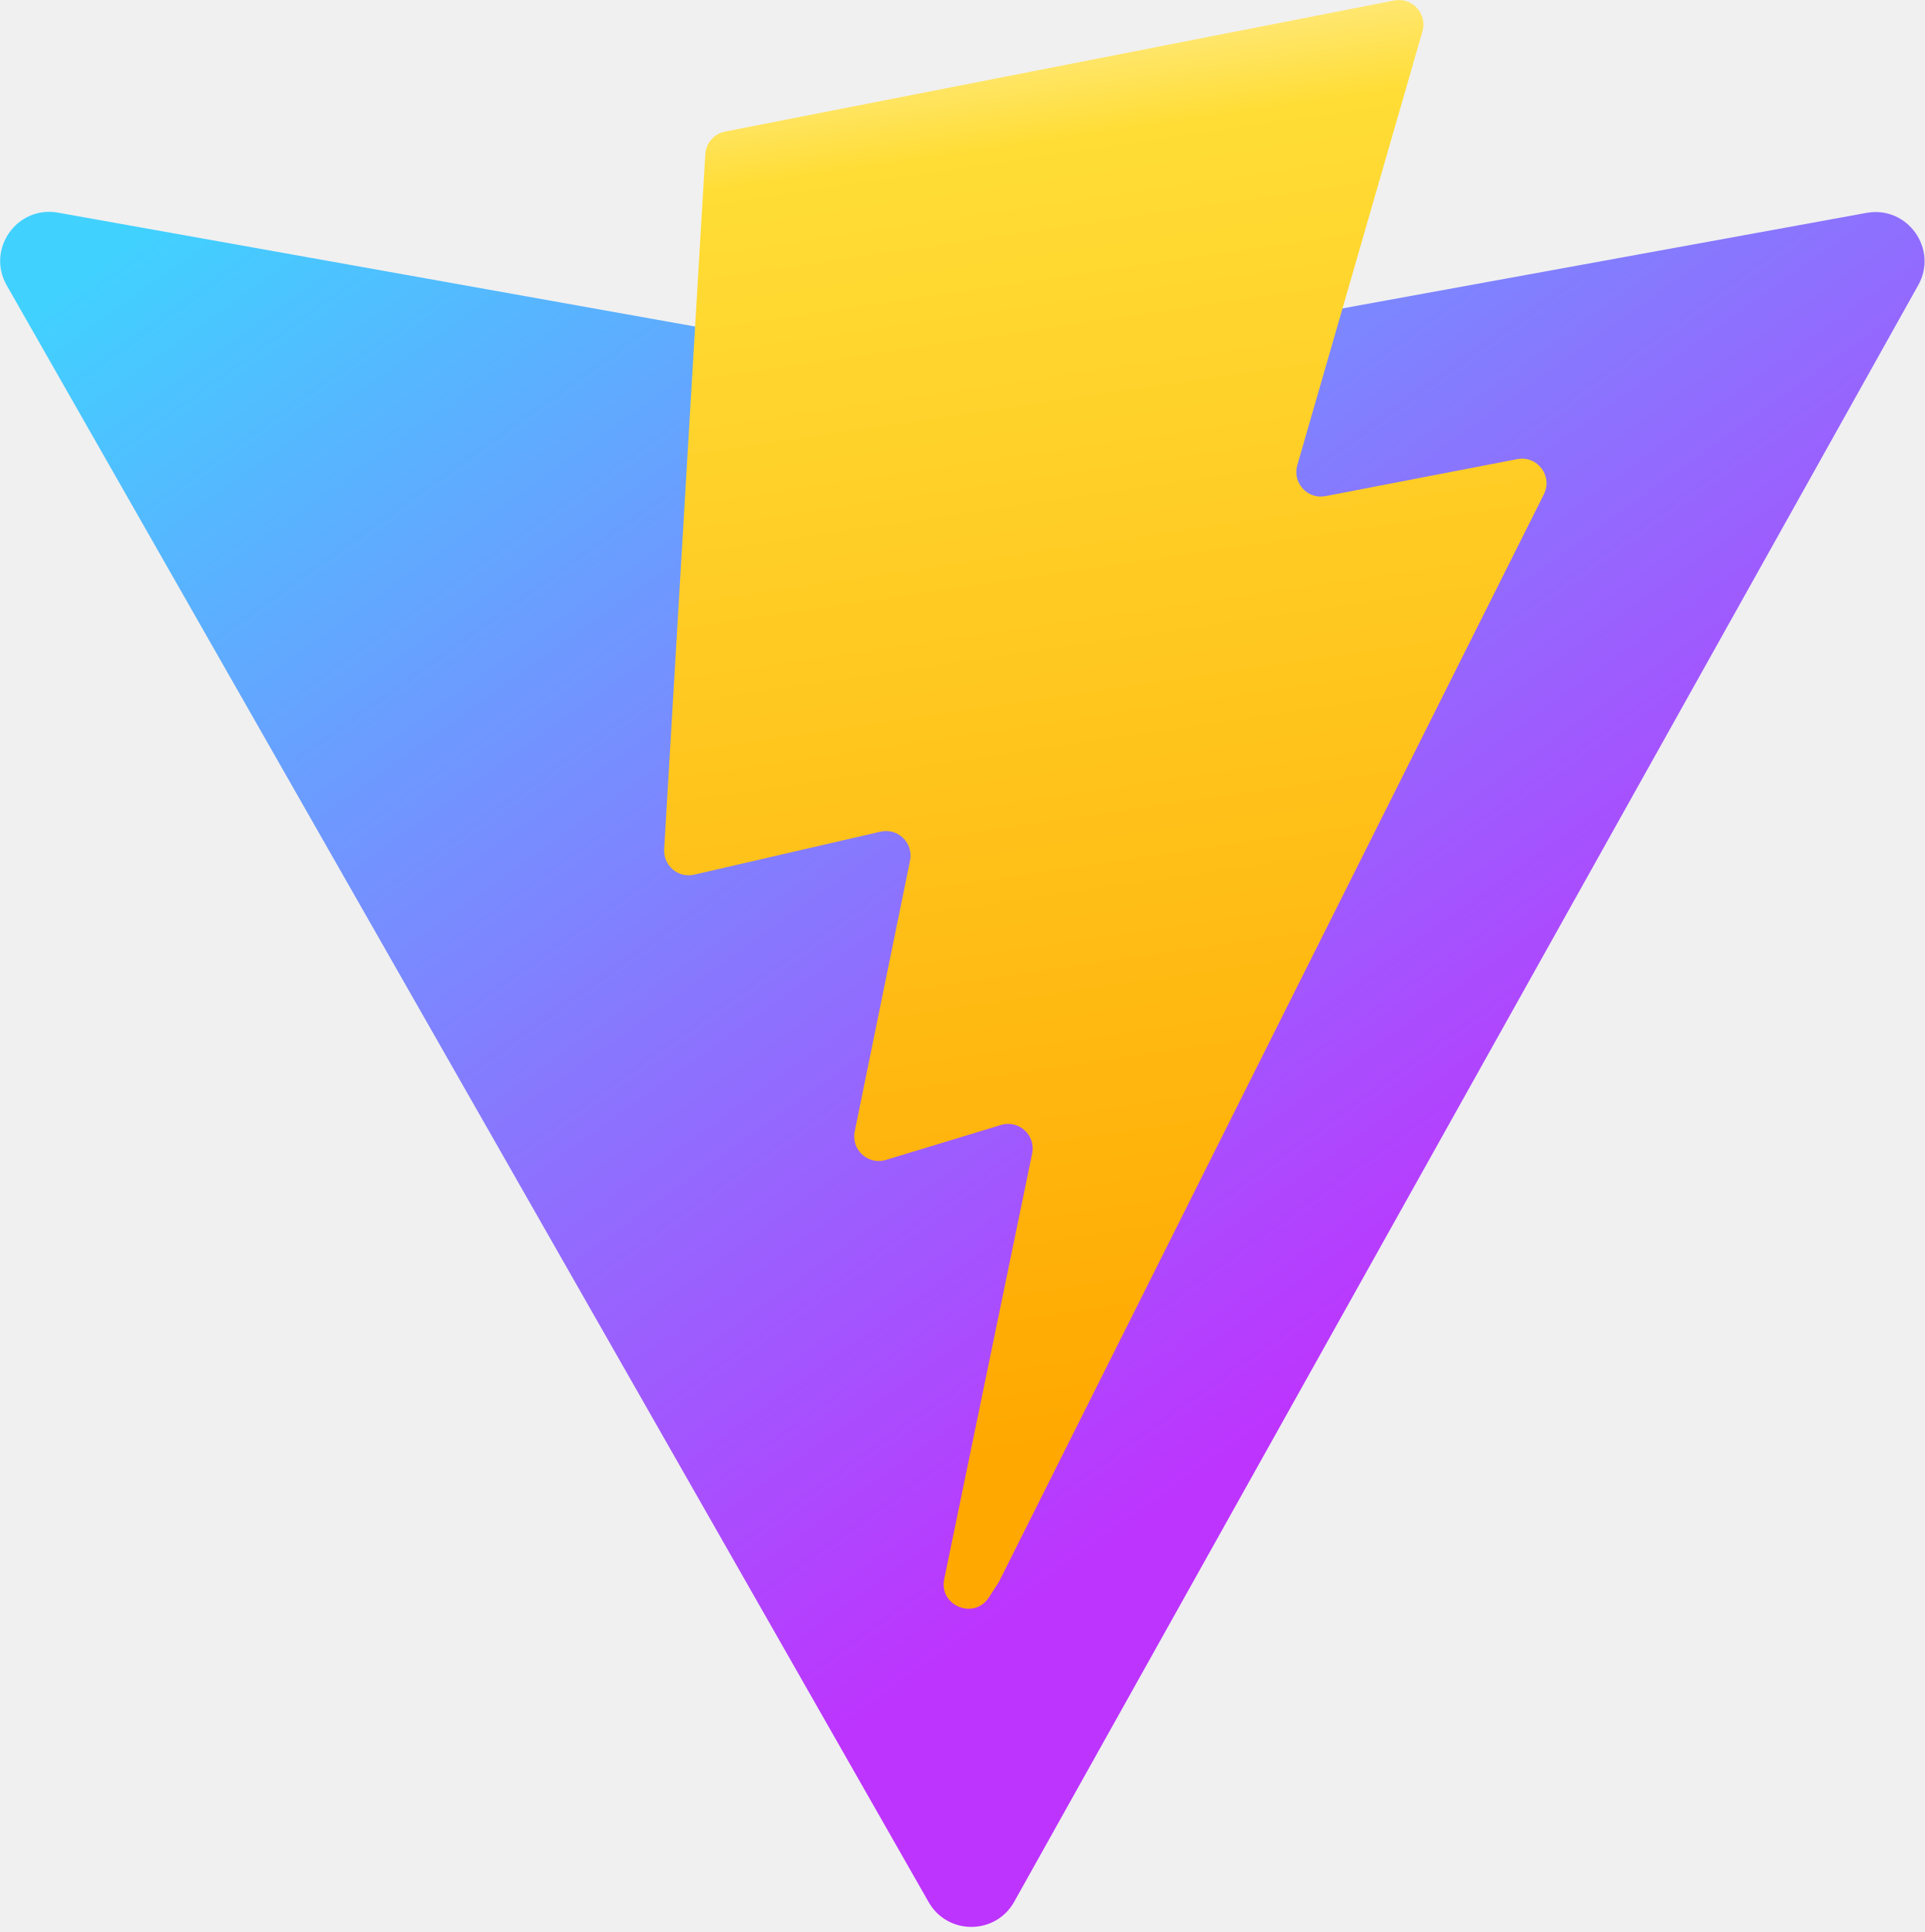
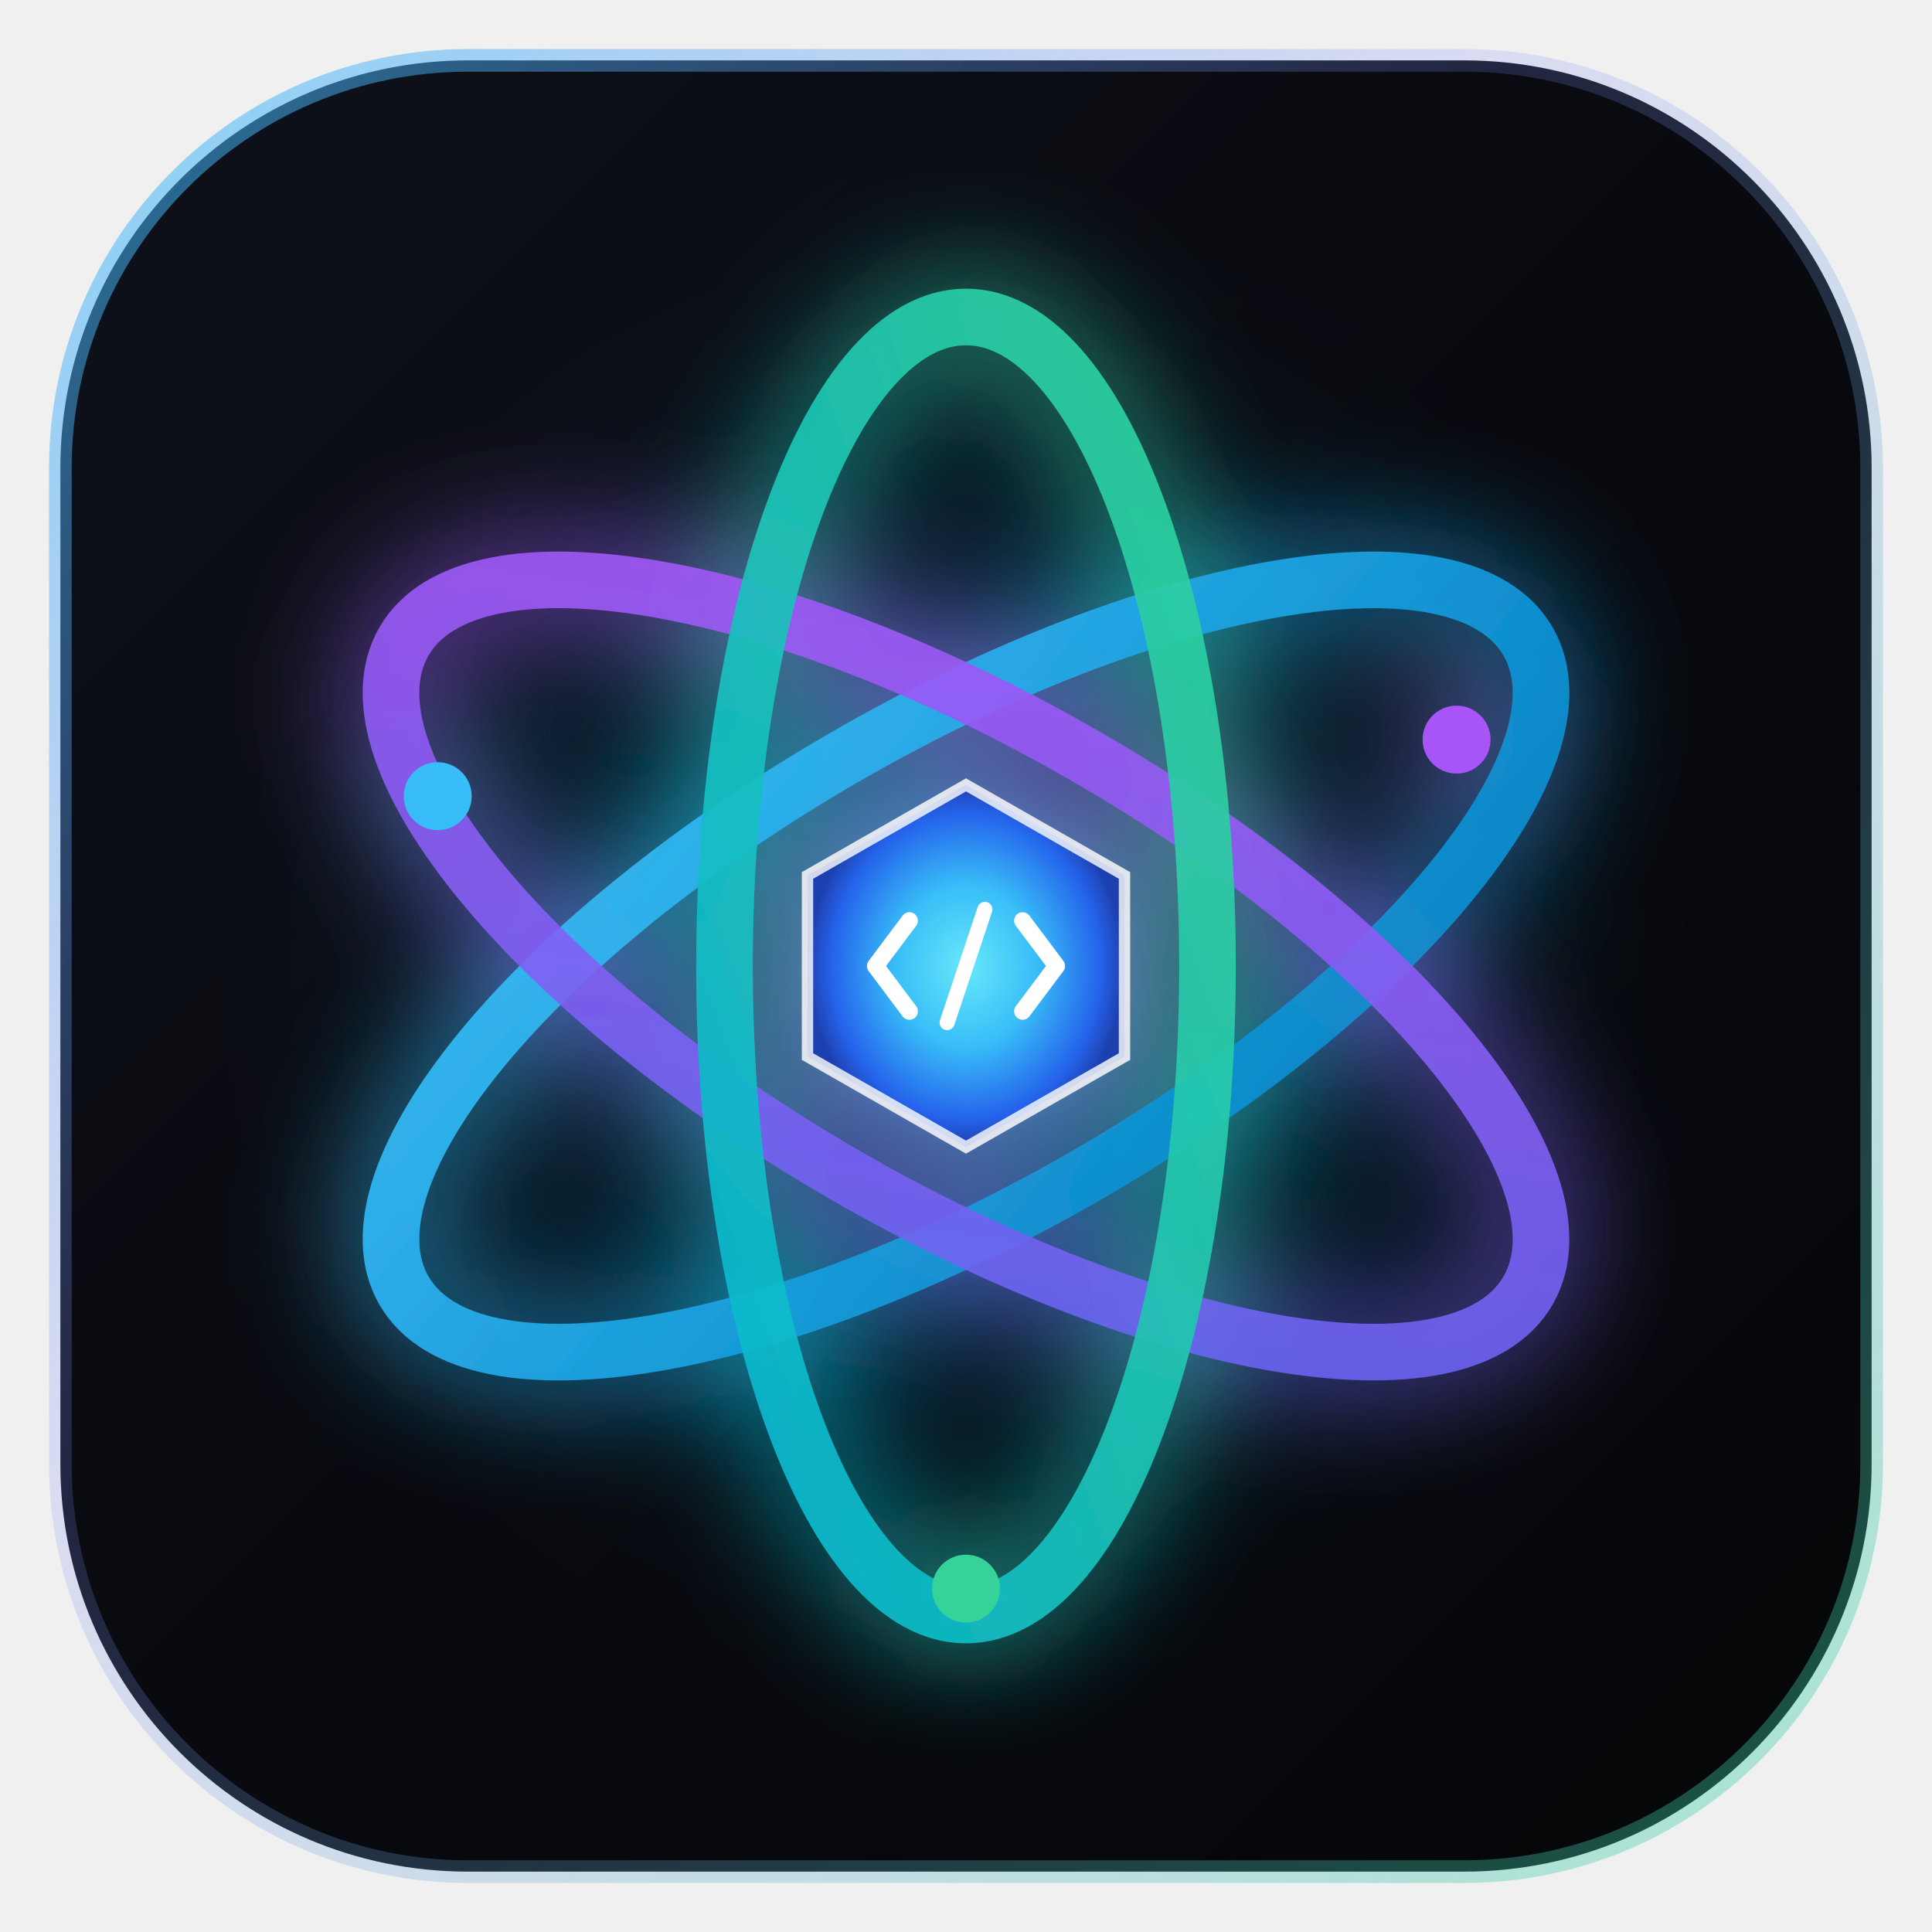
- <svg xmlns="http://www.w3.org/2000/svg" aria-hidden="true" role="img" class="iconify iconify--logos" width="31.88" height="32" preserveAspectRatio="xMidYMid meet" viewBox="0 0 256 257">
+ <svg xmlns="http://www.w3.org/2000/svg" viewBox="0 0 512 512" fill="none">
  <defs>
-     <linearGradient id="IconifyId1813088fe1fbc01fb466" x1="-.828%" x2="57.636%" y1="7.652%" y2="78.411%">
-       <stop offset="0%" stop-color="#41D1FF" />
-       <stop offset="100%" stop-color="#BD34FE" />
+     <linearGradient id="bgGrad" x1="0%" y1="0%" x2="100%" y2="100%">
+       <stop offset="0%" stop-color="#0e111a" />
+       <stop offset="50%" stop-color="#090a0f" />
+       <stop offset="100%" stop-color="#050608" />
    </linearGradient>
-     <linearGradient id="IconifyId1813088fe1fbc01fb467" x1="43.376%" x2="50.316%" y1="2.242%" y2="89.03%">
-       <stop offset="0%" stop-color="#FFEA83" />
-       <stop offset="8.333%" stop-color="#FFDD35" />
-       <stop offset="100%" stop-color="#FFA800" />
+     <linearGradient id="borderGrad" x1="0%" y1="0%" x2="100%" y2="100%">
+       <stop offset="0%" stop-color="#38bdf8" stop-opacity="0.6" />
+       <stop offset="40%" stop-color="#818cf8" stop-opacity="0.2" />
+       <stop offset="100%" stop-color="#34d399" stop-opacity="0.4" />
    </linearGradient>
+     <linearGradient id="orbitCyan" x1="0%" y1="0%" x2="100%" y2="100%">
+       <stop offset="0%" stop-color="#38bdf8" />
+       <stop offset="100%" stop-color="#0284c7" />
+     </linearGradient>
+     <linearGradient id="orbitIndigo" x1="0%" y1="0%" x2="100%" y2="100%">
+       <stop offset="0%" stop-color="#a855f7" />
+       <stop offset="100%" stop-color="#6366f1" />
+     </linearGradient>
+     <linearGradient id="orbitEmerald" x1="0%" y1="0%" x2="100%" y2="100%">
+       <stop offset="0%" stop-color="#34d399" />
+       <stop offset="100%" stop-color="#06b6d4" />
+     </linearGradient>
+     <radialGradient id="coreGlow" cx="50%" cy="50%" r="50%">
+       <stop offset="0%" stop-color="#67e8f9" />
+       <stop offset="45%" stop-color="#38bdf8" />
+       <stop offset="85%" stop-color="#2563eb" />
+       <stop offset="100%" stop-color="#1e40af" />
+     </radialGradient>
+     <filter id="glow" x="-20%" y="-20%" width="140%" height="140%">
+       <feGaussianBlur stdDeviation="16" result="blur" />
+       <feComposite in="SourceGraphic" in2="blur" operator="over" />
+     </filter>
+     <filter id="softGlow" x="-30%" y="-30%" width="160%" height="160%">
+       <feGaussianBlur stdDeviation="28" result="blur" />
+     </filter>
  </defs>
-   <path fill="url(#IconifyId1813088fe1fbc01fb466)" d="M255.153 37.938L134.897 252.976c-2.483 4.44-8.862 4.466-11.382.048L.875 37.958c-2.746-4.814 1.371-10.646 6.827-9.67l120.385 21.517a6.537 6.537 0 0 0 2.322-.004l117.867-21.483c5.438-.991 9.574 4.796 6.877 9.62Z" />
-   <path fill="url(#IconifyId1813088fe1fbc01fb467)" d="M185.432.063L96.44 17.501a3.268 3.268 0 0 0-2.634 3.014l-5.474 92.456a3.268 3.268 0 0 0 3.997 3.378l24.777-5.718c2.318-.535 4.413 1.507 3.936 3.838l-7.361 36.047c-.495 2.426 1.782 4.5 4.151 3.78l15.304-4.649c2.372-.72 4.652 1.36 4.15 3.788l-11.698 56.621c-.732 3.542 3.979 5.473 5.943 2.437l1.313-2.028l72.516-144.72c1.215-2.423-.88-5.186-3.54-4.672l-25.505 4.922c-2.396.462-4.435-1.77-3.759-4.114l16.646-57.705c.677-2.35-1.37-4.583-3.769-4.113Z" />
+   <rect x="16" y="16" width="480" height="480" rx="108" fill="url(#bgGrad)" />
+   <circle cx="256" cy="256" r="140" fill="#0284c7" opacity="0.18" filter="url(#softGlow)" />
+   <rect x="16" y="16" width="480" height="480" rx="108" stroke="url(#borderGrad)" stroke-width="6" fill="none" />
+   <g transform="translate(256, 256)" filter="url(#glow)">
+     <ellipse rx="172" ry="64" transform="rotate(-30)" fill="none" stroke="url(#orbitCyan)" stroke-width="15" stroke-dasharray="1000" opacity="0.95" />
+     <ellipse rx="172" ry="64" transform="rotate(30)" fill="none" stroke="url(#orbitIndigo)" stroke-width="15" stroke-dasharray="1000" opacity="0.9" />
+     <ellipse rx="172" ry="64" transform="rotate(90)" fill="none" stroke="url(#orbitEmerald)" stroke-width="15" stroke-dasharray="1000" opacity="0.92" />
+     <circle cx="-140" cy="-45" r="9" fill="#38bdf8" />
+     <circle cx="130" cy="-60" r="9" fill="#a855f7" />
+     <circle cx="0" cy="165" r="9" fill="#34d399" />
+     <polygon points="0,-48 42,-24 42,24 0,48 -42,24 -42,-24" fill="url(#coreGlow)" stroke="#ffffff" stroke-width="3" stroke-opacity="0.8" />
+     <path d="M-15,-12 L-24,0 L-15,12" stroke="#ffffff" stroke-width="4.5" stroke-linecap="round" stroke-linejoin="round" fill="none" />
+     <path d="M15,-12 L24,0 L15,12" stroke="#ffffff" stroke-width="4.5" stroke-linecap="round" stroke-linejoin="round" fill="none" />
+     <path d="M5,-15 L-5,15" stroke="#ffffff" stroke-width="4" stroke-linecap="round" fill="none" />
+   </g>
</svg>
